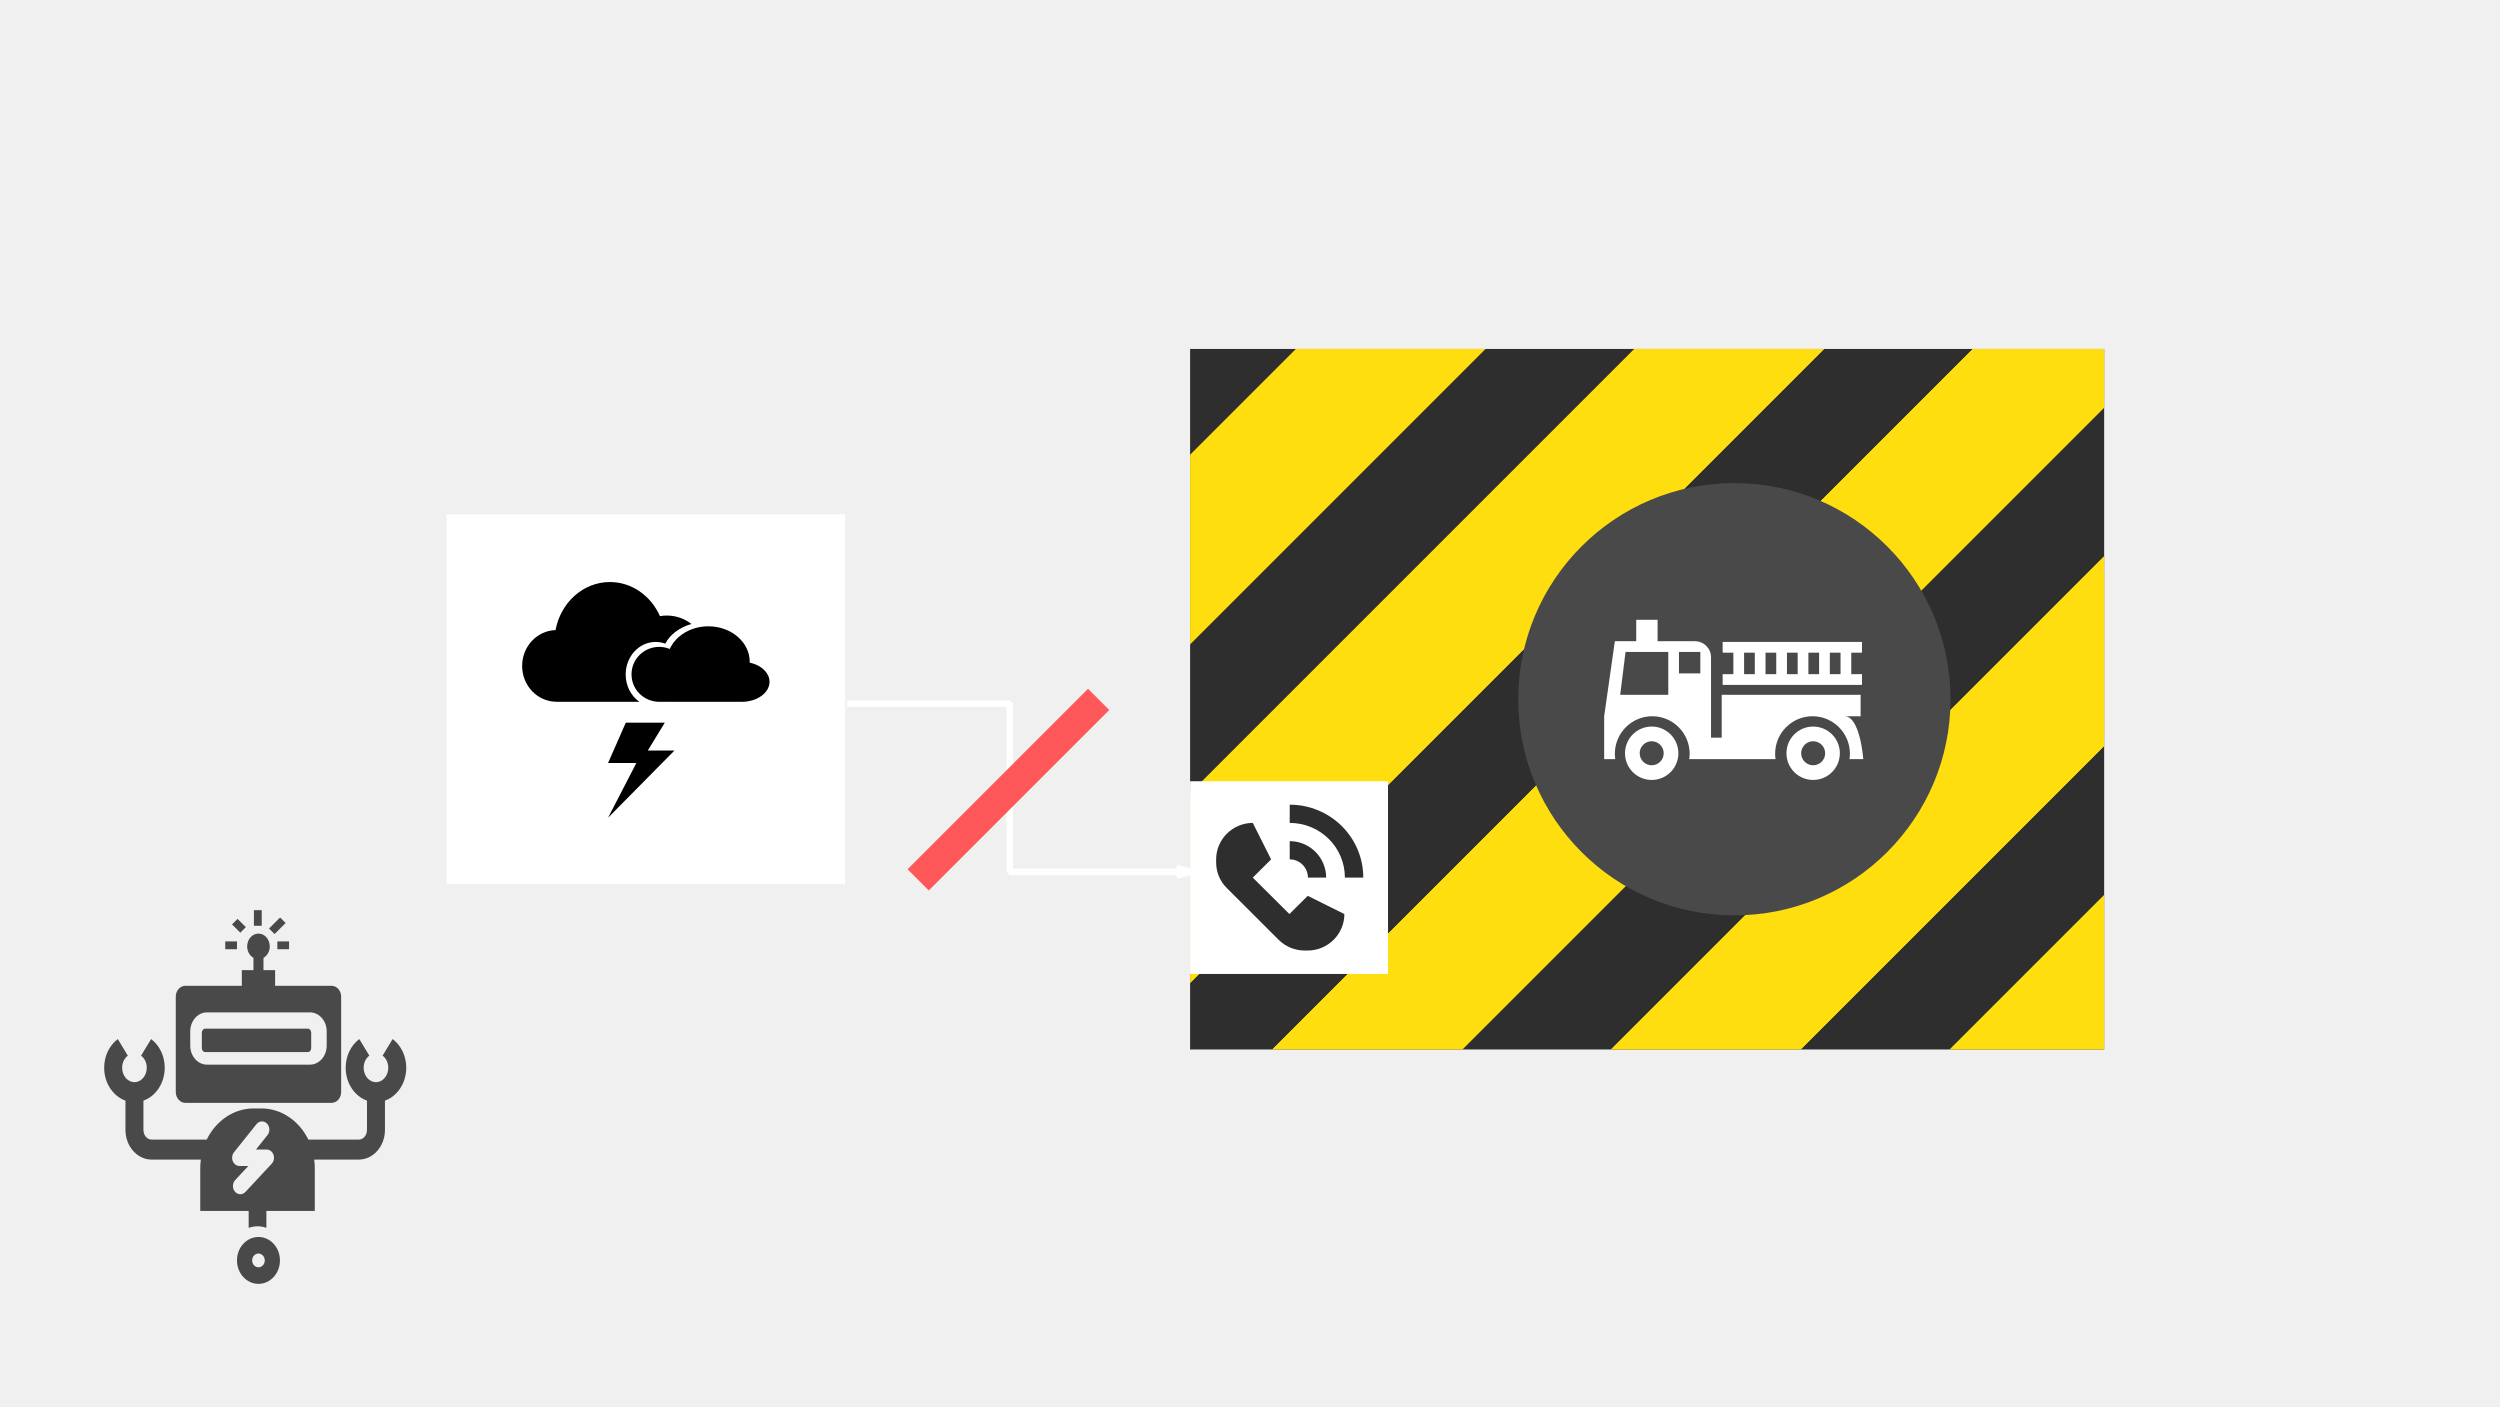
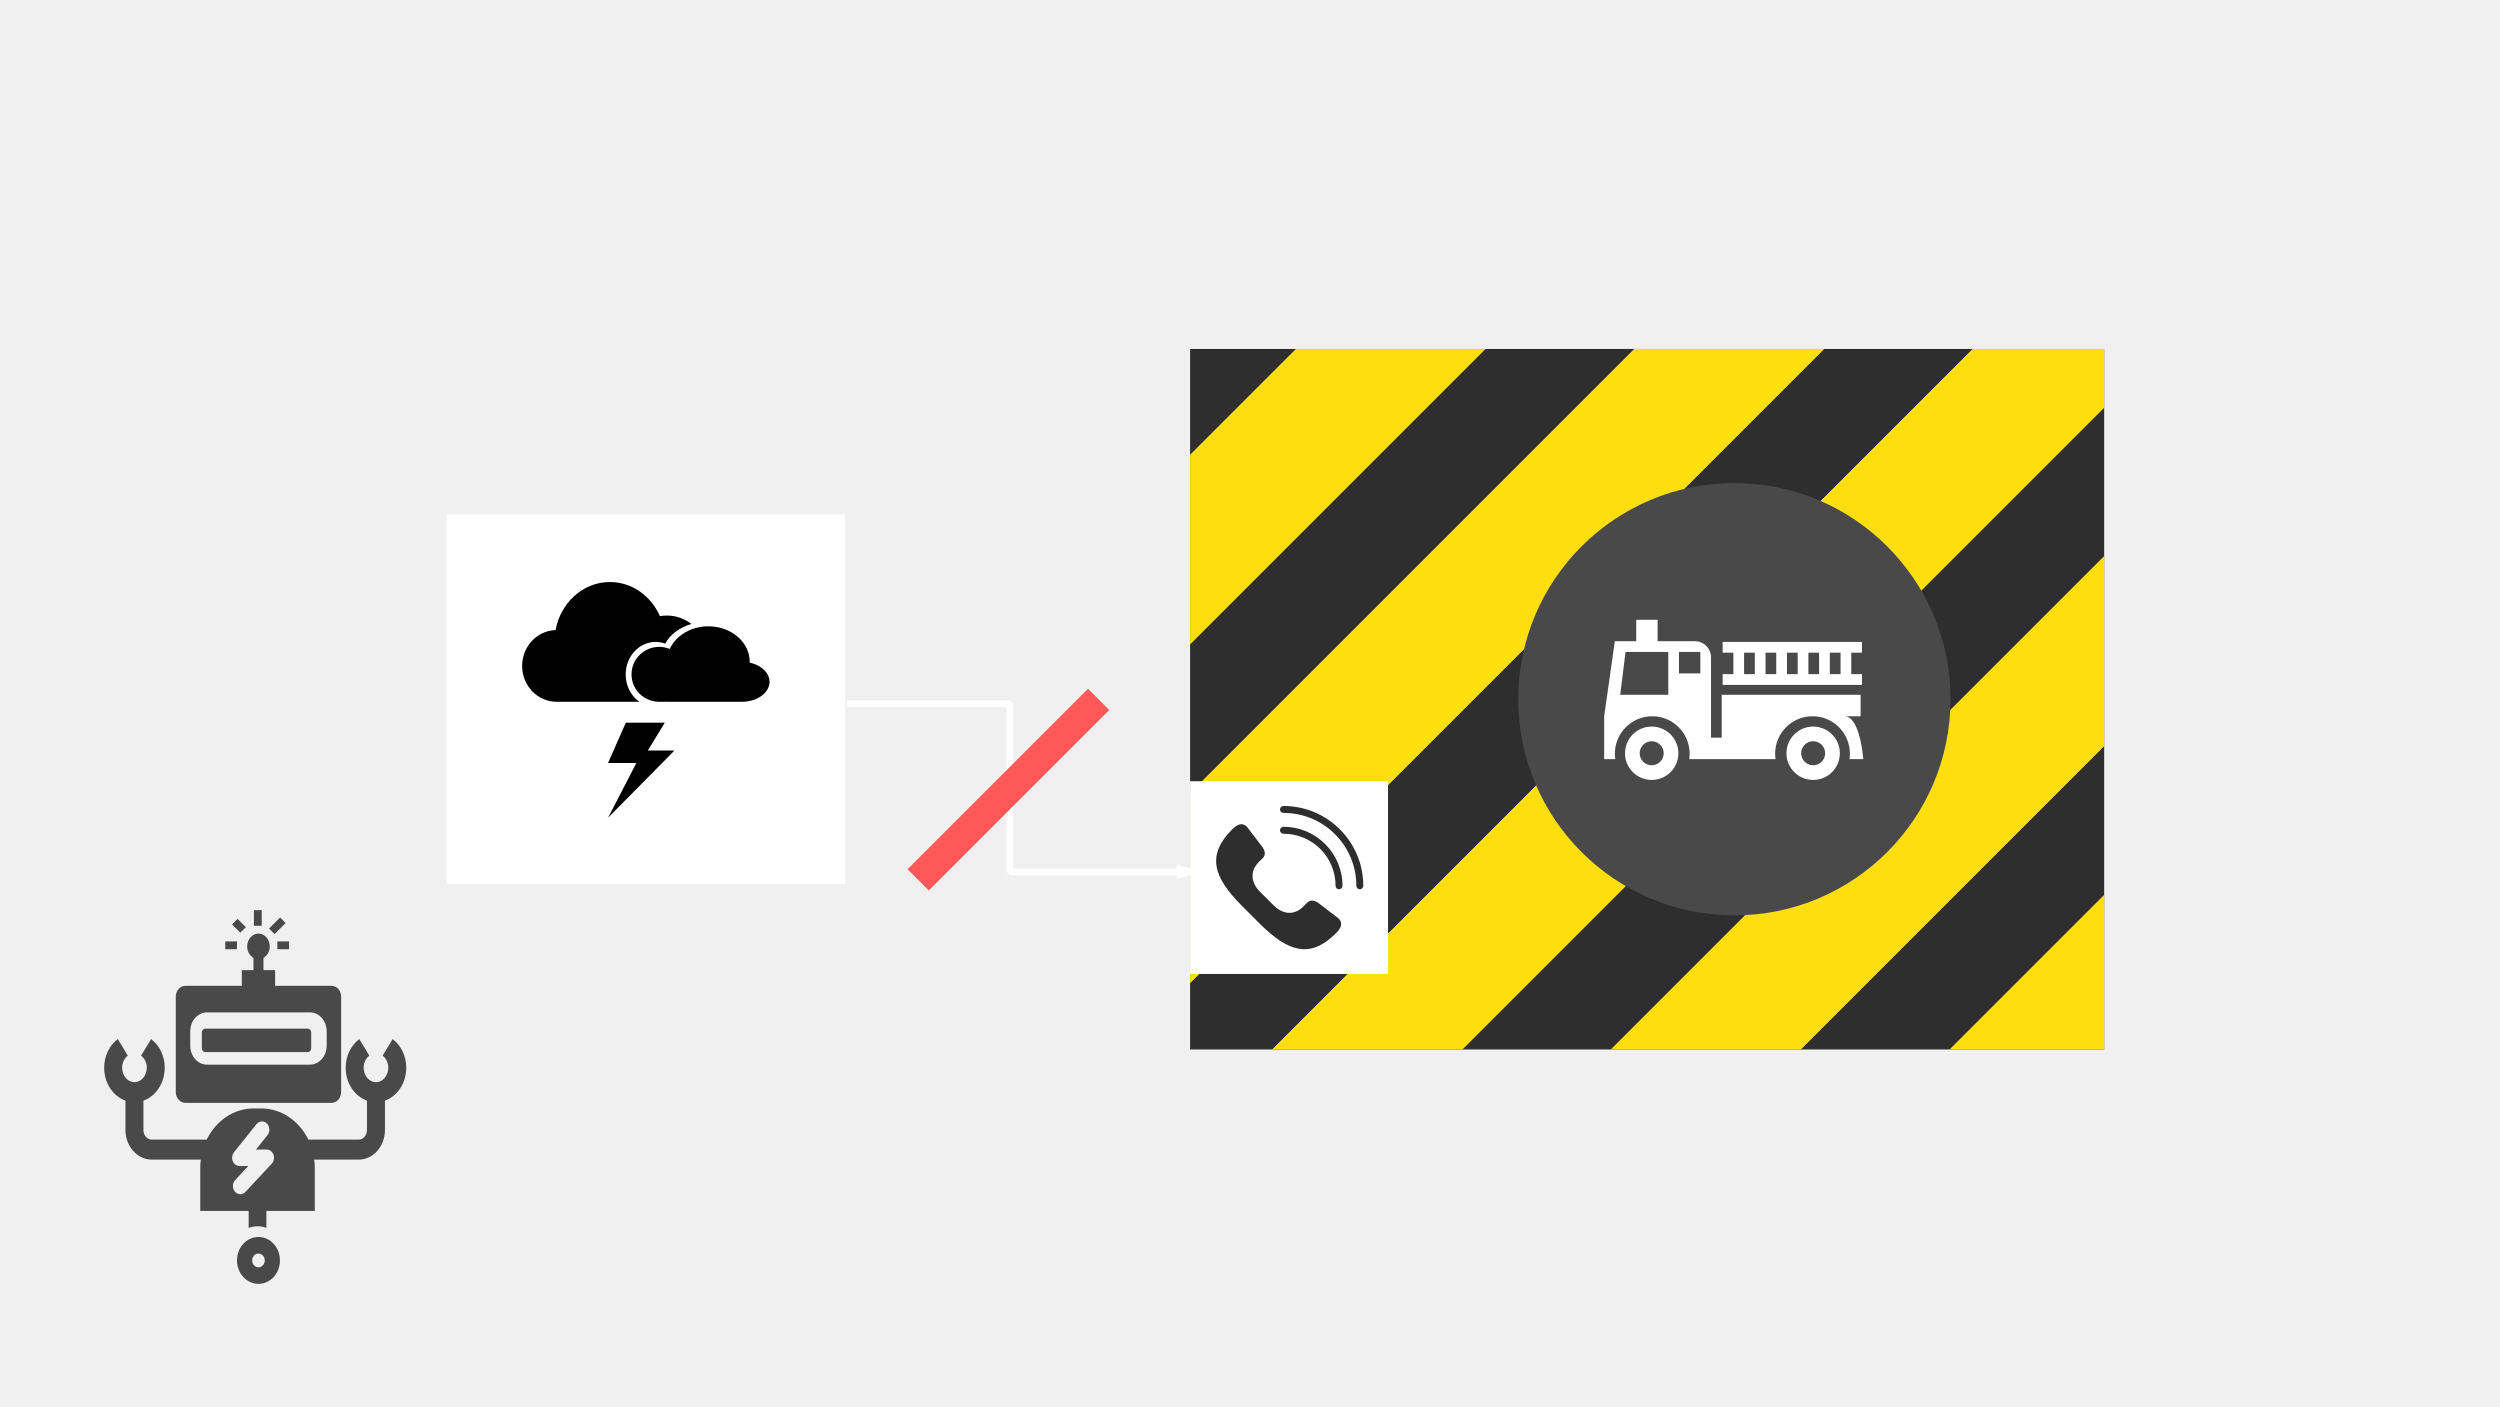
<svg xmlns="http://www.w3.org/2000/svg" xmlns:xlink="http://www.w3.org/1999/xlink" width="1920px" height="1080px" viewBox="0 0 1920 1080" version="1.1">
  <defs>
    <rect id="path-1" x="0" y="0" width="702" height="538" />
  </defs>
  <g id="Actual-Slides" stroke="none" stroke-width="1" fill="none" fill-rule="evenodd">
    <g id="dontCallIfLightningStrike">
      <g id="Action" transform="translate(343, 395)">
        <rect id="Rectangle" fill="#FFFFFF" x="0" y="0" width="306" height="284" />
        <g id="Group" transform="translate(58, 52)" fill-rule="nonzero" fill="#000000">
          <path d="M130,32.197 C120.8,34.856 113.494,40.373 109.952,47.318 C107.617,46.46 105.135,45.999 102.538,45.999 C89.815,45.999 79.517,57.185 79.517,70.987 C79.517,79.8 83.698,87.536 90.037,92 L26.784,92 C26.564,92 26.344,91.954 26.124,91.954 C11.643,91.756 0,79.539 0,64.46 C0,49.493 11.4,37.362 25.662,36.9 C29.557,15.846 46.79,0 67.412,0 C84.359,0 98.994,10.703 105.839,26.197 C107.576,25.868 109.36,25.736 111.187,25.736 C118.225,25.736 124.742,28.129 130,32.197 Z" id="Shape" />
          <path d="M190,76.615 C190,85.093 180.442,92 168.627,92 C168.209,92 167.811,92 167.413,91.934 C167.214,92 166.966,92 166.725,92 L111.413,92 C110.994,92 110.57,92 110.152,91.934 C109.733,91.956 109.286,92 108.824,92 L104.731,92 C104.353,92 104.001,91.954 103.647,91.911 C92.629,91.092 84,81.994 84,70.881 C84,59.259 93.514,49.806 105.24,49.806 C106.479,49.806 107.696,49.917 108.868,50.116 C110.441,50.382 111.946,50.824 113.384,51.4 C113.711,50.647 114.114,49.895 114.534,49.164 C118.406,42.412 125.484,37.254 134.071,35.107 C136.9,34.376 139.909,34 143.007,34 C160.552,34 174.78,46.176 174.78,61.229 C174.78,61.45 174.78,61.672 174.754,61.893 C175.575,62.07 176.391,62.269 177.17,62.535 C184.71,64.882 190,70.325 190,76.615 Z" id="Shape" />
          <polygon id="Shape" points="84.889 144.5 87.684 138.97 66 138.97 79.613 108 109.564 108 96.525 129.391 117 129.391 66 181" />
        </g>
      </g>
      <g id="Effect" transform="translate(914, 268)">
        <g id="Lines">
          <mask id="mask-2" fill="white">
            <use xlink:href="#path-1" />
          </mask>
          <use id="Mask" fill="#2E2E2E" xlink:href="#path-1" />
          <g id="Group-2" mask="url(#mask-2)" fill="#FFDE10">
            <g transform="translate(-516, -83)">
              <rect id="Rectangle-3" transform="translate(846.5344, 426.5344) rotate(-45) translate(-846.5344, -426.5344) " x="365.534" y="375.034" width="962" height="103" />
              <rect id="Rectangle-3-Copy" transform="translate(636.5344, 376.5344) rotate(-45) translate(-636.5344, -376.5344) " x="155.534" y="325.034" width="962" height="103" />
              <rect id="Rectangle-3-Copy-2" transform="translate(376.5344, 376.5344) rotate(-45) translate(-376.5344, -376.5344) " x="-104.466" y="325.034" width="962" height="103" />
              <rect id="Rectangle-3" transform="translate(1106.534, 426.5344) rotate(-45) translate(-1106.534, -426.5344) " x="625.534" y="375.034" width="962" height="103" />
              <rect id="Rectangle-3-Copy" transform="translate(896.5344, 376.5344) rotate(-45) translate(-896.5344, -376.5344) " x="415.534" y="325.034" width="962" height="103" />
              <rect id="Rectangle-3-Copy-2" transform="translate(636.5344, 376.5344) rotate(-45) translate(-636.5344, -376.5344) " x="155.534" y="325.034" width="962" height="103" />
              <rect id="Rectangle-3" transform="translate(1366.534, 426.5344) rotate(-45) translate(-1366.534, -426.5344) " x="885.534" y="375.034" width="962" height="103" />
              <rect id="Rectangle-3-Copy-3" transform="translate(1616.534, 426.5344) rotate(-45) translate(-1616.534, -426.5344) " x="1135.534" y="375.034" width="962" height="103" />
              <rect id="Rectangle-3-Copy" transform="translate(1156.534, 376.5344) rotate(-45) translate(-1156.534, -376.5344) " x="675.534" y="325.034" width="962" height="103" />
              <rect id="Rectangle-3-Copy-2" transform="translate(896.5344, 376.5344) rotate(-45) translate(-896.5344, -376.5344) " x="415.534" y="325.034" width="962" height="103" />
            </g>
          </g>
        </g>
-         <g id="Call-box" transform="translate(0, 332)">
-           <rect id="Rectangle" fill="#FFFFFF" x="0" y="0" width="152" height="148" />
-           <g id="Calling" transform="translate(20, 18)" fill-rule="nonzero" fill="#2E2E2E">
-             <path d="M56.5,0 L56.5,0 L56.5,14 C79.948,14 98.875,32.76 98.875,56 L98.875,56 L113,56 L113,56 C113,25.06 87.716,0 56.5,0 Z" id="Shape" />
-             <path d="M70.495,56 L84.491,56 L84.491,56 C84.491,40.6 71.895,28 56.5,28 L56.5,42 C64.197,42 70.495,48.3 70.495,56 Z" id="Shape" />
-             <path d="M47.977,103.74 C53.323,109.06 60.499,112 67.956,112 L70.347,112 C85.824,112 98.486,99.4 98.486,84 L70.347,70 L56.278,84 L28.139,56 L42.208,42 L28.139,14 C12.663,14 0,26.6 0,42 L0,44.38 C0,51.8 2.955,58.94 8.301,64.12 L47.977,103.74 Z" id="Shape" />
-           </g>
-         </g>
        <g id="Fire-Deparment" transform="translate(252, 103)">
          <circle id="Oval-Copy-2" fill="#494949" cx="166" cy="166" r="166" />
          <path d="M264,146.751 L255.77,146.751 L255.77,130.249 L264,130.249 L264,122 L157,122 L157,130.249 L165.232,130.249 L165.232,146.751 L157,146.751 L157,155 L264,155 L264,146.751 Z M181.692,146.751 L173.462,146.751 L173.462,130.249 L181.692,130.249 L181.692,146.751 Z M198.153,146.751 L189.923,146.751 L189.923,130.249 L198.153,130.249 L198.153,146.751 Z M214.615,146.751 L206.385,146.751 L206.385,130.249 L214.615,130.249 L214.615,146.751 Z M231.077,146.751 L222.845,146.751 L222.845,130.249 L231.077,130.249 L231.077,146.751 Z M247.54,146.751 L239.308,146.751 L239.308,130.249 L247.54,130.249 L247.54,146.751 Z" id="Shape" fill="#FFFFFF" fill-rule="nonzero" transform="translate(210.5, 138.5) scale(-1, 1) translate(-210.5, -138.5) " />
          <path d="M226.5,187 C215.176,187 206,196.181 206,207.5 C206,218.824 215.176,228 226.5,228 C237.824,228 247,218.824 247,207.5 C247,196.183 237.824,187 226.5,187 M226.5,216.727 C221.414,216.727 217.273,212.591 217.273,207.502 C217.273,202.418 221.414,198.277 226.5,198.277 C231.586,198.277 235.725,202.418 235.725,207.502 C235.725,212.591 231.586,216.727 226.5,216.727" id="Shape" fill="#FFFFFF" fill-rule="nonzero" transform="translate(226.5, 207.5) scale(-1, 1) translate(-226.5, -207.5) " />
          <path d="M102.5,187 C91.176,187 82,196.181 82,207.5 C82,218.824 91.176,228 102.5,228 C113.824,228 123,218.824 123,207.5 C123,196.183 113.824,187 102.5,187 M102.5,216.727 C97.414,216.727 93.275,212.591 93.275,207.502 C93.275,202.418 97.414,198.277 102.5,198.277 C107.586,198.277 111.727,202.418 111.727,207.502 C111.727,212.591 107.586,216.727 102.5,216.727" id="Shape" fill="#FFFFFF" fill-rule="nonzero" transform="translate(102.5, 207.5) scale(-1, 1) translate(-102.5, -207.5) " />
          <path d="M256.795,121.46 L240.381,121.46 L240.381,105 L223.968,105 L223.968,121.46 L195.246,121.46 C188.451,121.46 182.939,126.991 182.939,133.806 L182.939,179.074 L182.939,195.536 L174.731,195.536 L174.731,179.074 L174.731,162.614 L68.052,162.614 L68.052,179.074 L80.361,179.074 C68.397,179.076 66,212 66,212 L76.587,212 C76.394,210.649 76.26,209.283 76.26,207.884 C76.26,191.979 89.119,179.076 104.98,179.076 C120.84,179.076 133.7,191.976 133.7,207.884 C133.7,209.283 133.572,210.649 133.379,212 L199.677,212 C199.485,210.649 199.35,209.283 199.35,207.884 C199.35,191.979 212.21,179.076 228.07,179.076 C243.93,179.076 256.792,191.976 256.792,207.884 C256.792,209.283 256.662,210.649 256.47,212 L265,212 L265,179.076 L256.795,121.46 Z M207.558,146.154 L191.144,146.154 L191.144,129.692 L207.558,129.692 L207.558,146.154 Z M215.763,162.616 L215.763,129.692 L223.968,129.692 L240.381,129.692 L248.587,129.692 L252.689,162.616 L215.763,162.616 L215.763,162.616 Z" id="Shape" fill="#FFFFFF" fill-rule="nonzero" transform="translate(165.5, 158.5) scale(-1, 1) translate(-165.5, -158.5) " />
        </g>
      </g>
      <g id="Robot" transform="translate(80, 699)" fill-rule="nonzero" fill="#494949">
        <path d="M221.539,99 L213.834,111.741 C216.564,113.788 218.196,117.258 218.196,121.026 C218.196,127.138 213.956,132.113 208.748,132.113 C203.529,132.113 199.283,127.141 199.283,121.026 C199.283,117.258 200.915,113.788 203.646,111.738 L195.938,99 C189.392,103.905 185.482,112.137 185.482,121.026 C185.482,132.873 192.373,142.928 201.838,146.28 L201.838,168.778 C201.838,172.872 199.024,176.202 195.568,176.202 L156.803,176.202 C149.847,161.988 136.293,152.285 120.798,152.285 L114.759,152.285 C99.266,152.285 85.709,161.988 78.753,176.202 L36.427,176.202 C32.97,176.202 30.157,172.872 30.157,168.778 L30.157,146.28 C39.621,142.928 46.512,132.873 46.512,121.026 C46.512,112.137 42.603,103.905 36.057,99 L28.352,111.741 C31.082,113.785 32.714,117.258 32.714,121.026 C32.714,127.138 28.468,132.113 23.249,132.113 C18.041,132.113 13.801,127.141 13.801,121.026 C13.801,117.258 15.433,113.788 18.164,111.741 L10.458,99 C3.909,103.905 0,112.141 0,121.026 C0,132.877 6.891,142.934 16.355,146.283 L16.355,168.778 C16.355,181.339 25.359,191.558 36.427,191.558 L74.24,191.558 C73.978,193.627 73.799,195.722 73.799,197.867 L73.799,230.986 L110.98,230.986 L110.98,244 C113.124,243.22 115.405,242.786 117.78,242.786 C120.154,242.786 122.435,243.22 124.579,244 L124.579,230.986 L161.76,230.986 L161.76,197.867 C161.76,195.722 161.578,193.627 161.319,191.558 L195.573,191.558 C206.638,191.558 215.645,181.339 215.645,168.778 L215.645,146.283 C225.109,142.934 232,132.88 232,121.026 C231.997,112.141 228.088,103.905 221.539,99 Z M128.711,194.698 L108.509,216.397 C107.407,217.579 105.986,218.169 104.568,218.169 C103.081,218.169 101.598,217.522 100.485,216.239 C98.309,213.729 98.372,209.73 100.627,207.306 L110.718,196.466 L103.938,196.466 C101.703,196.466 99.676,195.005 98.762,192.737 C97.845,190.468 98.212,187.809 99.699,185.952 L116.962,164.355 C119.047,161.747 122.634,161.515 124.975,163.835 C127.318,166.151 127.526,170.147 125.442,172.752 L116.581,183.836 L124.77,183.836 C127.085,183.836 129.166,185.401 130.032,187.787 C130.898,190.176 130.374,192.908 128.711,194.698 Z" id="Shape" />
        <path d="M77.56,109 L156.44,109 C157.828,109 159,107.574 159,105.885 L159,94.115 C159,92.426 157.828,91 156.44,91 L77.56,91 C76.172,91 75,92.426 75,94.115 L75,105.885 C74.997,107.574 76.172,109 77.56,109 Z" id="Shape" />
        <polygon id="Shape" points="121 0 118 0 115 0 115 12 121 12" />
        <polygon id="Shape" points="133 30 142 30 142 27 142 24 133 24" />
        <polygon id="Shape" points="102 24 93 24 93 27 93 30 102 30" />
        <rect id="Rectangle-path" transform="translate(133, 12) rotate(45) translate(-133, -12) " x="130" y="6" width="6" height="12" />
        <rect id="Rectangle-path" transform="translate(103.5, 12) rotate(45) translate(-103.5, -12) " x="99" y="9" width="9" height="6" />
        <path d="M174.646,58.093 L131.285,58.093 L131.285,46.043 L122.356,46.043 L122.356,36.616 C125.205,35.002 127.181,31.7 127.181,27.842 C127.181,22.408 123.297,18 118.503,18 C113.708,18 109.824,22.405 109.824,27.842 C109.824,31.7 111.8,35.005 114.65,36.616 L114.65,46.043 L105.718,46.043 L105.718,58.093 L62.354,58.093 C58.309,58.093 55,61.846 55,66.433 L55,139.66 C55,144.247 58.309,148 62.354,148 L174.646,148 C178.691,148 182,144.247 182,139.66 L182,66.436 C182.003,61.846 178.694,58.093 174.646,58.093 Z M170.898,104.081 C170.898,112.113 165.136,118.647 158.053,118.647 L78.95,118.647 C71.866,118.647 66.105,112.113 66.105,104.081 L66.105,93.075 C66.105,85.043 71.866,78.509 78.95,78.509 L158.053,78.509 C165.136,78.509 170.898,85.043 170.898,93.075 L170.898,104.081 Z" id="Shape" />
        <path d="M102,269 C102,278.939 109.386,287 118.5,287 C127.611,287 135,278.943 135,269 C135,259.057 127.614,251 118.5,251 C109.386,251 102,259.061 102,269 Z M123.342,269 C123.342,271.916 121.173,274.282 118.5,274.282 C115.824,274.282 113.658,271.916 113.658,269 C113.658,266.084 115.827,263.718 118.5,263.718 C121.173,263.718 123.342,266.084 123.342,269 Z" id="Shape" />
      </g>
      <polyline id="Path-2" stroke="#FFFFFF" stroke-width="5" stroke-linejoin="bevel" points="650.621 540.351 775.542 540.351 775.542 669.591 914.245 669.591" />
      <path id="Path-2-decoration-1" d="M903.445,672.591 L914.245,669.591 L903.445,666.591" stroke="#FFFFFF" stroke-width="5" stroke-linejoin="bevel" />
      <rect id="Rectangle-6" fill="#FF5858" transform="translate(774.4352, 606.4352) rotate(-315) translate(-774.4352, -606.4352) " x="762.925" y="508.435" width="23.02" height="196" />
+       <g id="Call-box" transform="translate(914, 600)">
+         <rect id="Rectangle" fill="#FFFFFF" x="0" y="0" width="152" height="148" />
+         <g id="noun_1142898" transform="translate(20, 19)" fill-rule="nonzero" fill="#2E2E2E">
+           <path d="M33.197,90.094 C55.204,112.101 72.119,117.624 92.054,97.688 C95.175,94.485 98.093,90.436 93.953,86.297 L77.814,73.955 C72.721,71.215 70.732,73.164 68.321,75.854 C59.511,85.688 50.006,82.425 43.639,75.854 L34.146,66.361 C27.575,59.994 24.312,50.489 34.146,41.679 C36.836,39.268 38.785,37.279 36.045,32.186 L23.703,16.047 C19.564,11.907 15.515,14.825 12.312,17.946 C-7.624,37.881 -2.101,54.796 19.906,76.803 L33.197,90.094 Z" id="Shape" />
+           <path d="M49,2.811 C49.077,4.207 50.414,5.407 51.807,5.33 C82.696,5.33 107.679,30.356 107.679,61.297 C107.659,62.705 108.933,64 110.339,64 C111.745,64 113.02,62.705 113,61.297 C113,27.475 85.571,9.14157408e-05 51.807,9.14157408e-05 C50.213,-0.013 48.974,1.433 49,2.811 Z M49,18.801 C49.077,20.197 50.414,21.397 51.807,21.321 C73.879,21.321 91.715,39.187 91.715,61.297 C91.695,62.705 92.97,64 94.376,64 C95.782,64 97.056,62.705 97.036,61.297 C97.036,36.306 76.755,15.991 51.807,15.991 C50.145,16.004 48.974,17.516 49,18.801 Z" id="Shape" />
+         </g>
+       </g>
    </g>
  </g>
</svg>
